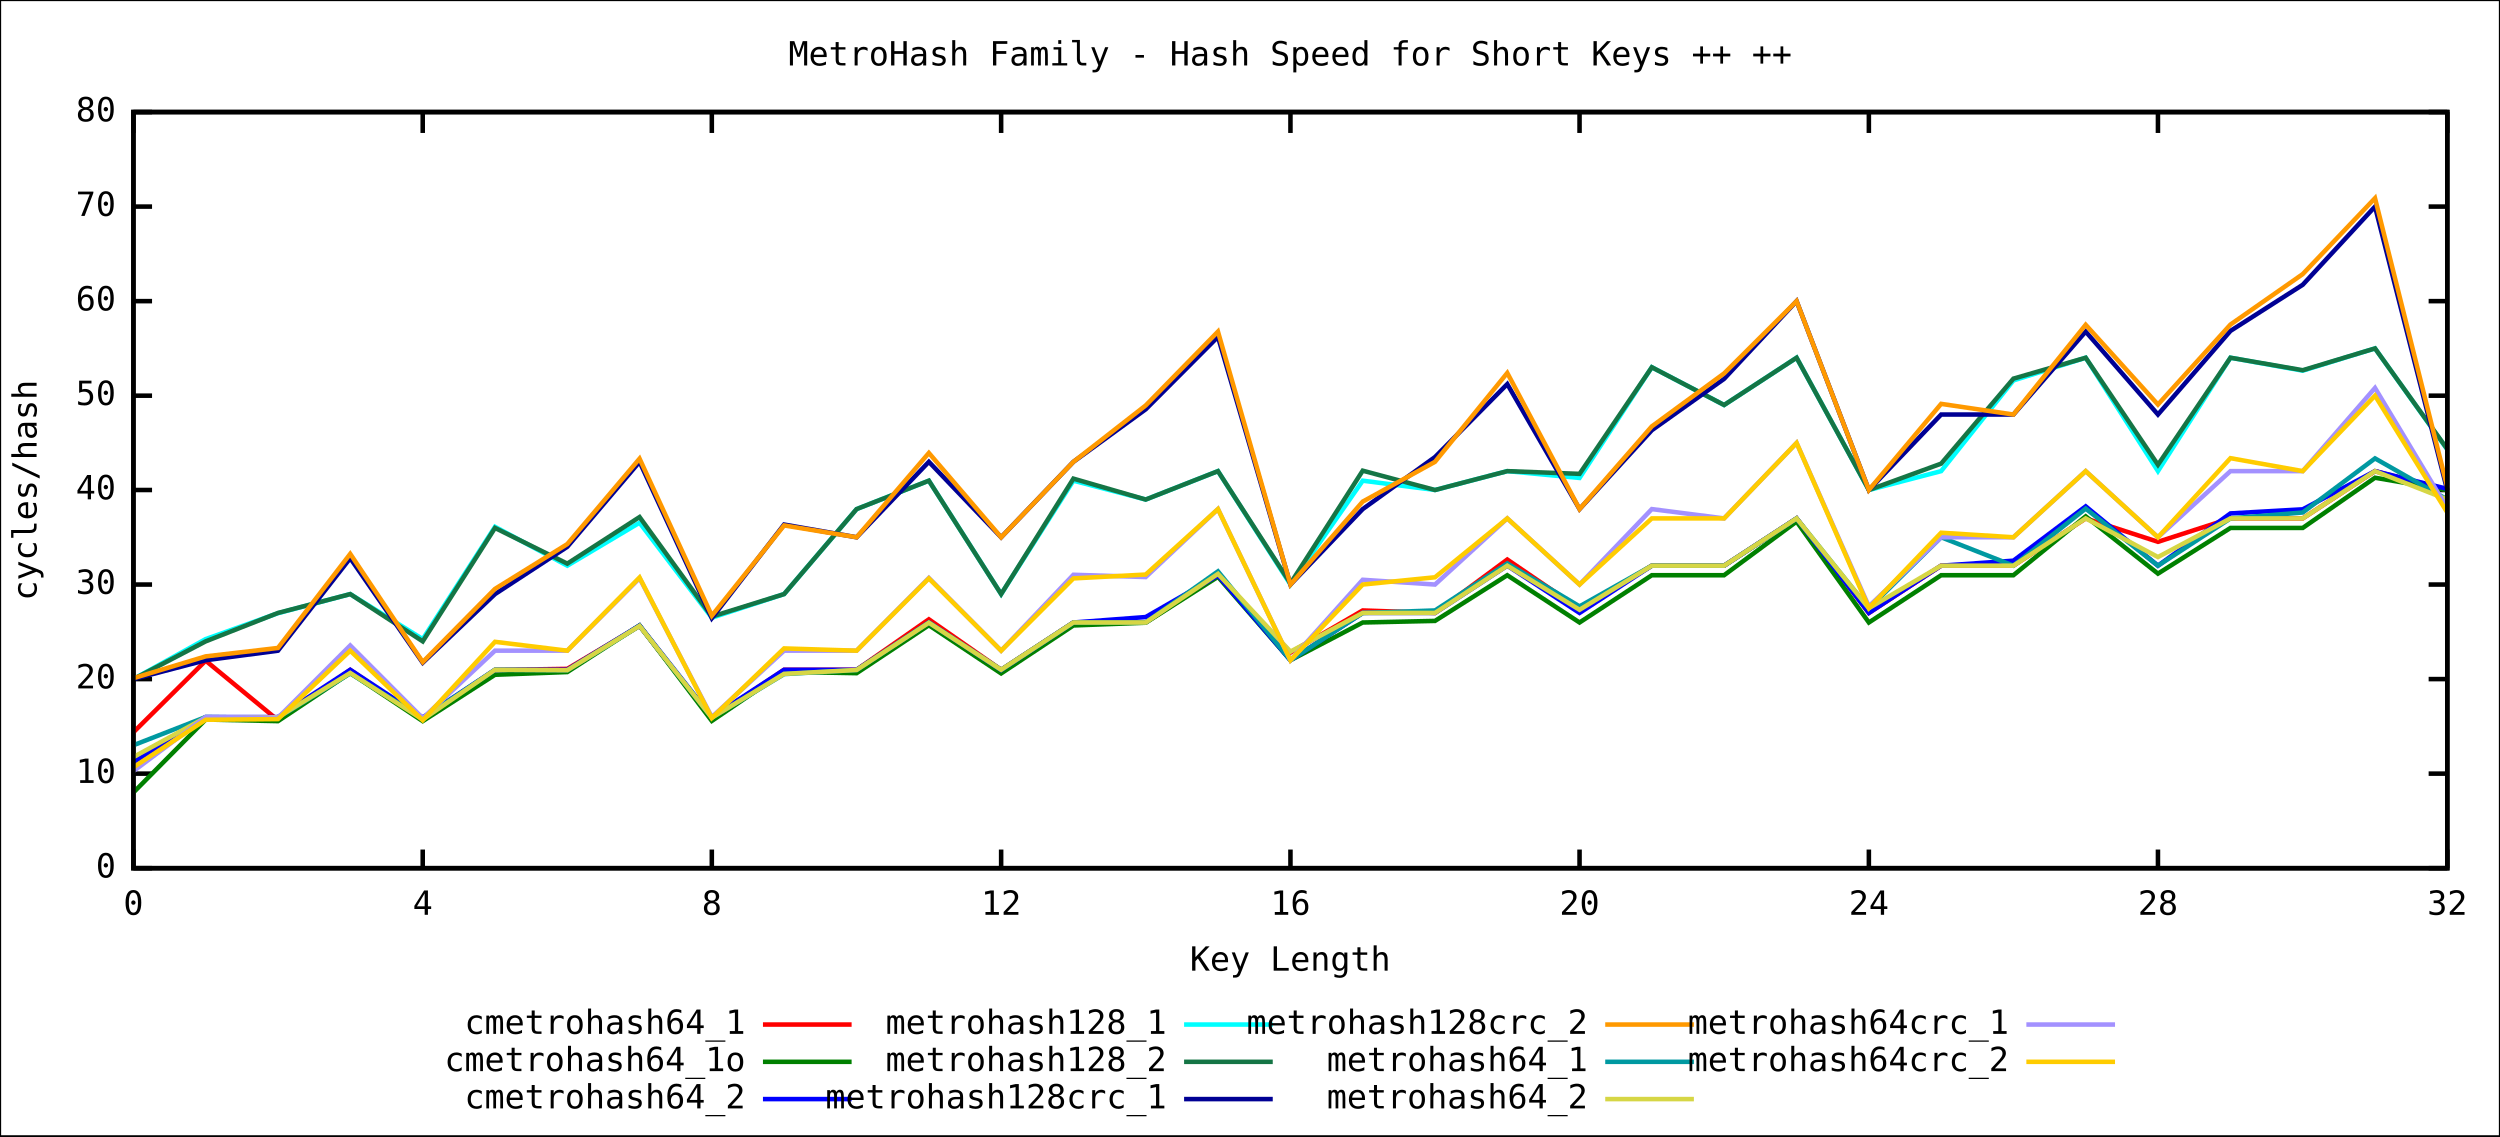
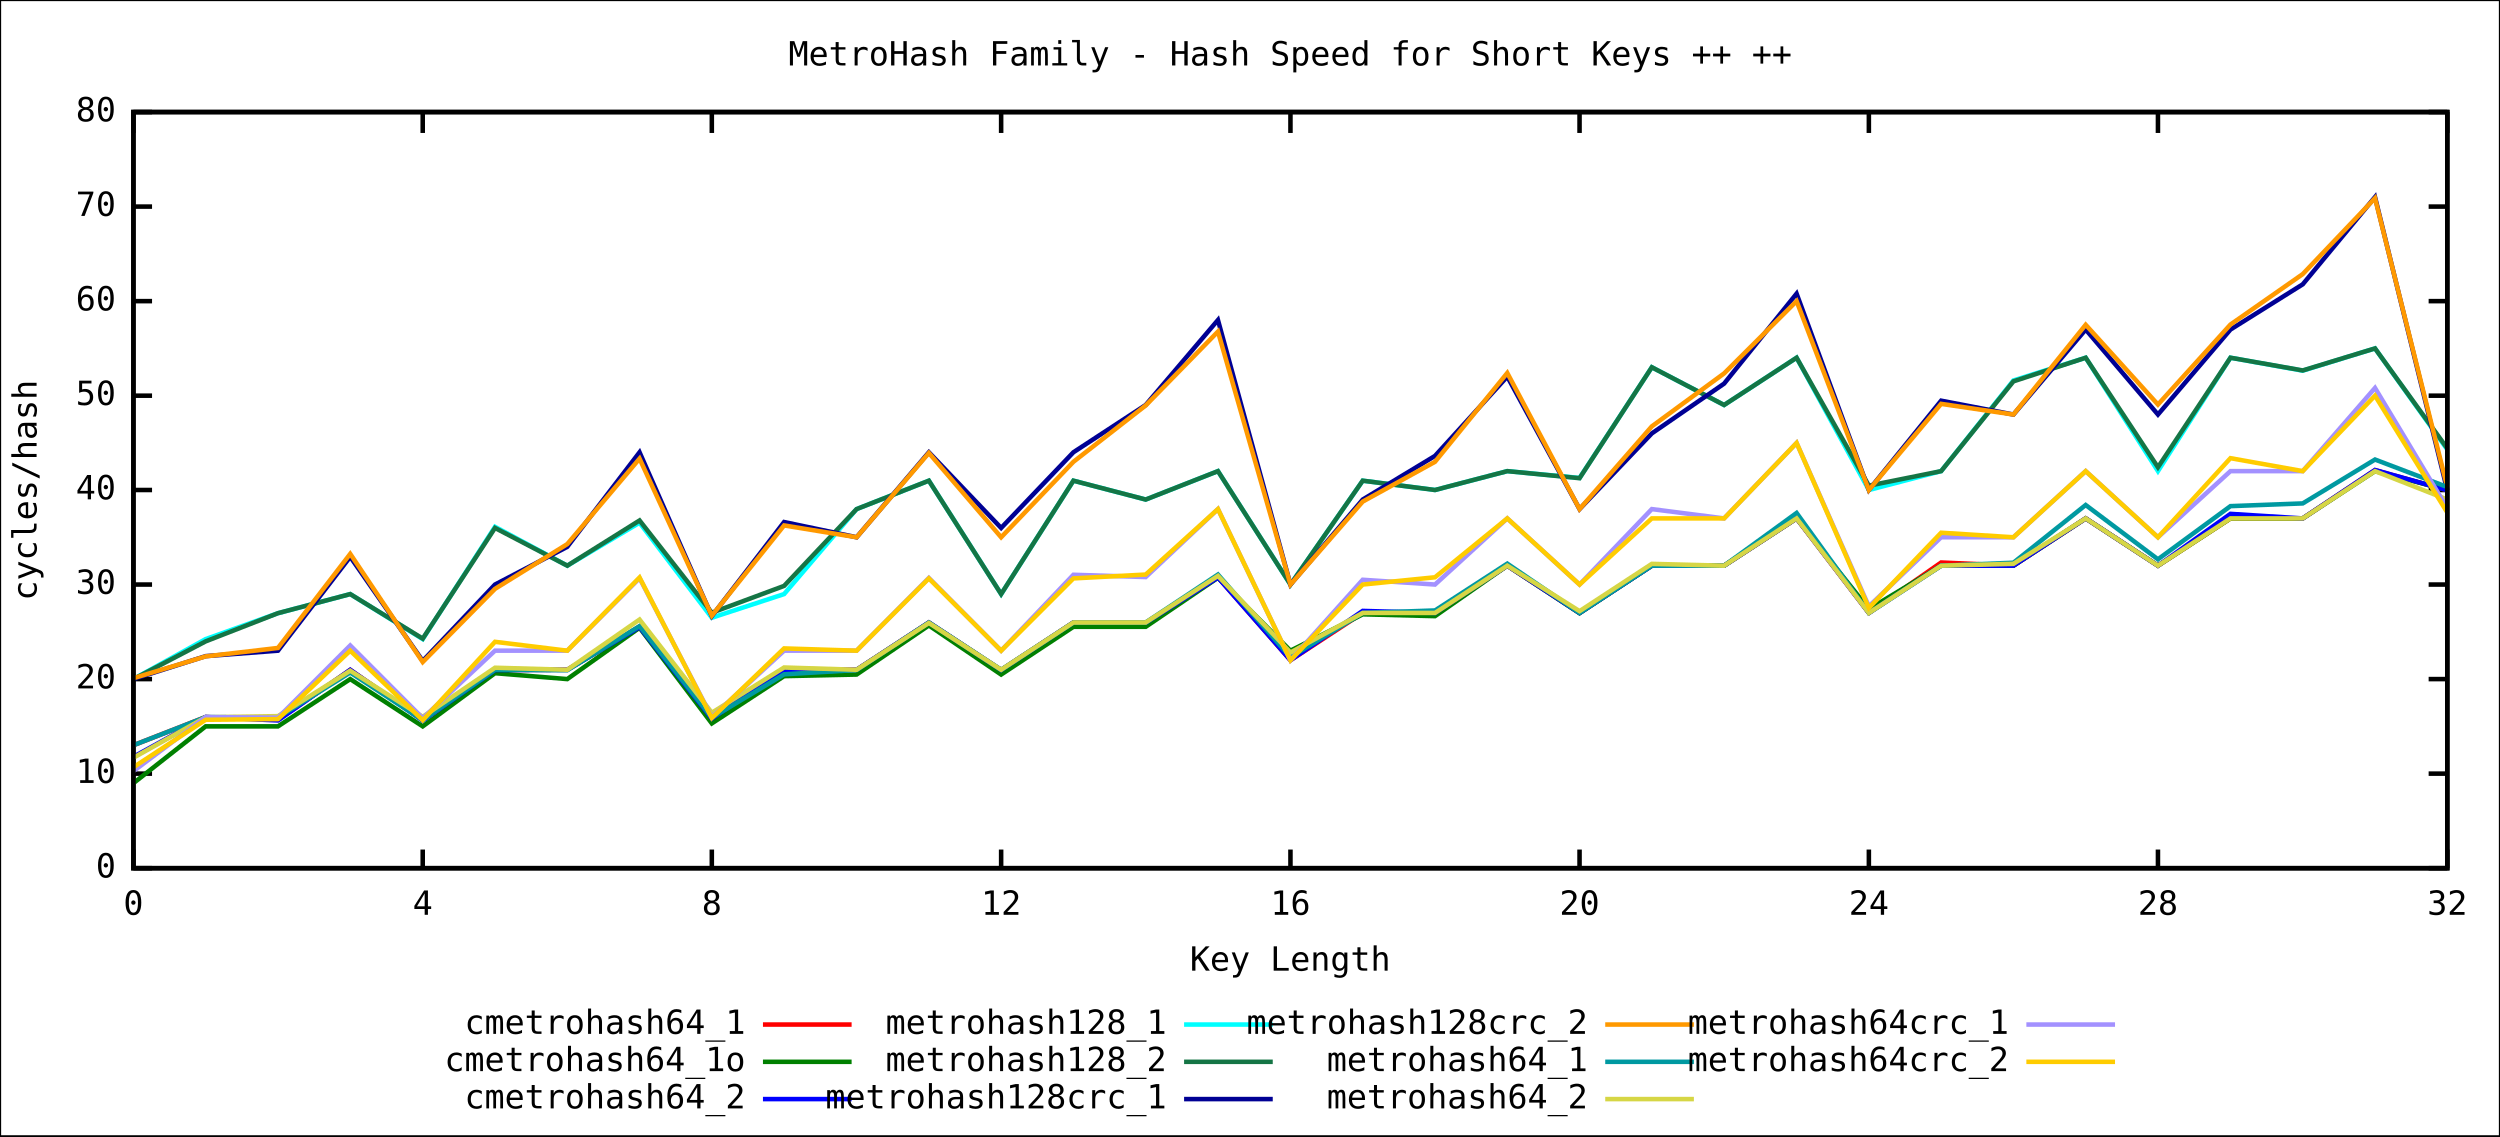
<svg xmlns="http://www.w3.org/2000/svg" xmlns:xlink="http://www.w3.org/1999/xlink" width="1100" height="500" viewBox="0 0 1100 500">
  <rect x="0" y="0" width="1100" height="500" fill="#ffffff" stroke="black" stroke-width="1" />
  <g id="gnuplot_canvas">
    <defs>
      <circle id="gpDot" r="0.5" stroke-width="0.5" />
      <path id="gpPt0" stroke-width="0.244" stroke="currentColor" d="M-1,0 h2 M0,-1 v2" />
      <path id="gpPt1" stroke-width="0.244" stroke="currentColor" d="M-1,-1 L1,1 M1,-1 L-1,1" />
      <path id="gpPt2" stroke-width="0.244" stroke="currentColor" d="M-1,0 L1,0 M0,-1 L0,1 M-1,-1 L1,1 M-1,1 L1,-1" />
      <rect id="gpPt3" stroke-width="0.244" stroke="currentColor" x="-1" y="-1" width="2" height="2" />
      <rect id="gpPt4" stroke-width="0.244" stroke="currentColor" fill="currentColor" x="-1" y="-1" width="2" height="2" />
      <circle id="gpPt5" stroke-width="0.244" stroke="currentColor" cx="0" cy="0" r="1" />
      <use xlink:href="#gpPt5" id="gpPt6" fill="currentColor" stroke="none" />
      <path id="gpPt7" stroke-width="0.244" stroke="currentColor" d="M0,-1.33 L-1.33,0.67 L1.33,0.67 z" />
      <use xlink:href="#gpPt7" id="gpPt8" fill="currentColor" stroke="none" />
      <use xlink:href="#gpPt7" id="gpPt9" stroke="currentColor" transform="rotate(180)" />
      <use xlink:href="#gpPt9" id="gpPt10" fill="currentColor" stroke="none" />
      <use xlink:href="#gpPt3" id="gpPt11" stroke="currentColor" transform="rotate(45)" />
      <use xlink:href="#gpPt11" id="gpPt12" fill="currentColor" stroke="none" />
    </defs>
    <g style="fill:none; color:white; stroke:currentColor; stroke-width:2.00; stroke-linecap:butt; stroke-linejoin:miter">
</g>
    <g style="fill:none; color:black; stroke:currentColor; stroke-width:2.00; stroke-linecap:butt; stroke-linejoin:miter">
      <path stroke="black" d="M58.7,382.0 L66.9,382.0 M1076.8,382.0 L1068.6,382.0  h0.01" />
      <g transform="translate(51.0,386.1)" style="stroke:none; fill:black; font-family:mono; font-size:11.00pt; text-anchor:end">
        <text> 0</text>
      </g>
      <path stroke="black" d="M58.7,340.4 L66.9,340.4 M1076.8,340.4 L1068.6,340.4  h0.01" />
      <g transform="translate(51.0,344.5)" style="stroke:none; fill:black; font-family:mono; font-size:11.00pt; text-anchor:end">
        <text> 10</text>
      </g>
      <path stroke="black" d="M58.7,298.8 L66.9,298.8 M1076.8,298.8 L1068.6,298.8  h0.01" />
      <g transform="translate(51.0,302.9)" style="stroke:none; fill:black; font-family:mono; font-size:11.00pt; text-anchor:end">
        <text> 20</text>
      </g>
      <path stroke="black" d="M58.7,257.2 L66.9,257.2 M1076.8,257.2 L1068.6,257.2  h0.01" />
      <g transform="translate(51.0,261.3)" style="stroke:none; fill:black; font-family:mono; font-size:11.00pt; text-anchor:end">
        <text> 30</text>
      </g>
      <path stroke="black" d="M58.7,215.6 L66.9,215.6 M1076.8,215.6 L1068.6,215.6  h0.01" />
      <g transform="translate(51.0,219.7)" style="stroke:none; fill:black; font-family:mono; font-size:11.00pt; text-anchor:end">
        <text> 40</text>
      </g>
      <path stroke="black" d="M58.7,174.1 L66.9,174.1 M1076.8,174.1 L1068.6,174.1  h0.01" />
      <g transform="translate(51.0,178.2)" style="stroke:none; fill:black; font-family:mono; font-size:11.00pt; text-anchor:end">
        <text> 50</text>
      </g>
      <path stroke="black" d="M58.7,132.5 L66.9,132.5 M1076.8,132.5 L1068.6,132.5  h0.01" />
      <g transform="translate(51.0,136.6)" style="stroke:none; fill:black; font-family:mono; font-size:11.00pt; text-anchor:end">
        <text> 60</text>
      </g>
      <path stroke="black" d="M58.7,90.9 L66.9,90.9 M1076.8,90.9 L1068.6,90.9  h0.01" />
      <g transform="translate(51.0,95.0)" style="stroke:none; fill:black; font-family:mono; font-size:11.00pt; text-anchor:end">
        <text> 70</text>
      </g>
      <path stroke="black" d="M58.7,49.3 L66.9,49.3 M1076.8,49.3 L1068.6,49.3  h0.01" />
      <g transform="translate(51.0,53.4)" style="stroke:none; fill:black; font-family:mono; font-size:11.00pt; text-anchor:end">
        <text> 80</text>
      </g>
      <path stroke="black" d="M58.7,382.0 L58.7,373.8 M58.7,49.3 L58.7,57.5  h0.01" />
      <g transform="translate(58.7,402.5)" style="stroke:none; fill:black; font-family:mono; font-size:11.00pt; text-anchor:middle">
        <text> 0</text>
      </g>
      <path stroke="black" d="M186.0,382.0 L186.0,373.8 M186.0,49.3 L186.0,57.5  h0.01" />
      <g transform="translate(186.0,402.5)" style="stroke:none; fill:black; font-family:mono; font-size:11.00pt; text-anchor:middle">
        <text> 4</text>
      </g>
      <path stroke="black" d="M313.2,382.0 L313.2,373.8 M313.2,49.3 L313.2,57.5  h0.01" />
      <g transform="translate(313.2,402.5)" style="stroke:none; fill:black; font-family:mono; font-size:11.00pt; text-anchor:middle">
        <text> 8</text>
      </g>
      <path stroke="black" d="M440.5,382.0 L440.5,373.8 M440.5,49.3 L440.5,57.5  h0.01" />
      <g transform="translate(440.5,402.5)" style="stroke:none; fill:black; font-family:mono; font-size:11.00pt; text-anchor:middle">
        <text> 12</text>
      </g>
      <path stroke="black" d="M567.8,382.0 L567.8,373.8 M567.8,49.3 L567.8,57.5  h0.01" />
      <g transform="translate(567.8,402.5)" style="stroke:none; fill:black; font-family:mono; font-size:11.00pt; text-anchor:middle">
        <text> 16</text>
      </g>
      <path stroke="black" d="M695.0,382.0 L695.0,373.8 M695.0,49.3 L695.0,57.5  h0.01" />
      <g transform="translate(695.0,402.5)" style="stroke:none; fill:black; font-family:mono; font-size:11.00pt; text-anchor:middle">
        <text> 20</text>
      </g>
      <path stroke="black" d="M822.3,382.0 L822.3,373.8 M822.3,49.3 L822.3,57.5  h0.01" />
      <g transform="translate(822.3,402.5)" style="stroke:none; fill:black; font-family:mono; font-size:11.00pt; text-anchor:middle">
        <text> 24</text>
      </g>
      <path stroke="black" d="M949.5,382.0 L949.5,373.8 M949.5,49.3 L949.5,57.5  h0.01" />
      <g transform="translate(949.5,402.5)" style="stroke:none; fill:black; font-family:mono; font-size:11.00pt; text-anchor:middle">
        <text> 28</text>
      </g>
      <path stroke="black" d="M1076.8,382.0 L1076.8,373.8 M1076.8,49.3 L1076.8,57.5  h0.01" />
      <g transform="translate(1076.8,402.5)" style="stroke:none; fill:black; font-family:mono; font-size:11.00pt; text-anchor:middle">
        <text> 32</text>
      </g>
      <path stroke="black" d="M58.7,49.3 L58.7,382.0 L1076.8,382.0 L1076.8,49.3 L58.7,49.3 Z  h0.01" />
      <g transform="translate(16.1,215.7) rotate(270)" style="stroke:none; fill:black; font-family:mono; font-size:11.00pt; text-anchor:middle">
        <text>cycles/hash</text>
      </g>
      <g transform="translate(567.7,427.1)" style="stroke:none; fill:black; font-family:mono; font-size:11.00pt; text-anchor:middle">
        <text>Key Length</text>
      </g>
      <g transform="translate(567.7,28.8)" style="stroke:none; fill:black; font-family:mono; font-size:11.00pt; text-anchor:middle">
        <text>MetroHash Family - Hash Speed for Short Keys <a href="MetroHash_Family.medium.svg">++</a>
          <a href="MetroHash_Family.long.svg">++</a>
        </text>
      </g>
    </g>
    <g id="cmetrohash64_1">
      <g style="fill:none; color:red; stroke:currentColor; stroke-width:2.00; stroke-linecap:butt; stroke-linejoin:miter">
        <g visibility="visible">
          <g transform="translate(328.0,454.9)" style="stroke:none; fill:black; font-family:mono; font-size:11.00pt; text-anchor:end">
            <text>cmetrohash64_1</text>
          </g>
          <path d="M335.7,450.8 L374.7,450.8  h0.01" />
        </g>
-         <path d="M58.7,322.2 L90.5,290.7 L122.3,316.9 L154.1,294.8 L186.0,316.6 L217.8,294.8 L249.6,294.3 L281.4,275.4    L313.2,316.1 L345.0,294.7 L376.9,294.7 L408.7,272.5 L440.5,294.7 L472.3,273.9 L504.1,273.9 L535.9,253.2    L567.8,287.1 L599.6,268.6 L631.4,269.7 L663.2,246.2 L695.0,267.9 L726.8,248.9 L758.6,248.9 L790.5,228.1    L822.3,269.7 L854.1,248.9 L885.9,248.9 L917.7,228.1 L949.5,238.4 L981.4,228.1 L1013.2,228.1 L1045.0,207.3    L1076.8,215.7  h0.01" />
+         <path d="M58.7,327.9 L90.5,315.5 L122.3,316.7 L154.1,294.8 L186.0,316.7 L217.8,294.8 L249.6,294.7 L281.4,275.7    L313.2,316.3 L345.0,294.7 L376.9,294.7 L408.7,273.9 L440.5,294.8 L472.3,273.9 L504.1,274.8 L535.9,254.0    L567.8,290.5 L599.6,269.7 L631.4,269.7 L663.2,248.9 L695.0,269.7 L726.8,248.9 L758.6,248.9 L790.5,228.1    L822.3,269.7 L854.1,247.5 L885.9,248.9 L917.7,228.1 L949.5,248.9 L981.4,228.1 L1013.2,228.1 L1045.0,206.9    L1076.8,215.7  h0.01" />
      </g>
    </g>
    <g id="cmetrohash64_1o">
      <g style="fill:none; color:green; stroke:currentColor; stroke-width:2.00; stroke-linecap:butt; stroke-linejoin:miter">
        <g visibility="visible">
          <g transform="translate(328.0,471.3)" style="stroke:none; fill:black; font-family:mono; font-size:11.00pt; text-anchor:end">
            <text>cmetrohash64_1o</text>
          </g>
          <path d="M335.7,467.2 L374.7,467.2  h0.01" />
        </g>
-         <path d="M58.7,348.7 L90.5,316.6 L122.3,317.3 L154.1,296.1 L186.0,317.3 L217.8,296.9 L249.6,295.7 L281.4,275.2    L313.2,317.2 L345.0,295.6 L376.9,296.2 L408.7,275.1 L440.5,296.3 L472.3,275.2 L504.1,274.0 L535.9,253.8    L567.8,290.5 L599.6,273.9 L631.4,273.2 L663.2,253.1 L695.0,273.9 L726.8,253.1 L758.6,253.1 L790.5,229.5    L822.3,273.9 L854.1,253.1 L885.9,253.1 L917.7,227.2 L949.5,252.4 L981.4,232.3 L1013.2,232.3 L1045.0,210.2    L1076.8,215.7  h0.01" />
+         <path d="M58.7,344.6 L90.5,319.6 L122.3,319.6 L154.1,298.8 L186.0,319.6 L217.8,296.2 L249.6,298.8 L281.4,276.2    L313.2,318.3 L345.0,297.5 L376.9,296.8 L408.7,275.2 L440.5,296.8 L472.3,275.8 L504.1,275.8 L535.9,254.2    L567.8,286.3 L599.6,270.3 L631.4,271.1 L663.2,248.9 L695.0,269.8 L726.8,248.9 L758.6,248.9 L790.5,228.1    L822.3,268.0 L854.1,248.9 L885.9,248.9 L917.7,228.1 L949.5,248.9 L981.4,228.1 L1013.2,228.1 L1045.0,207.3    L1076.8,215.6  h0.01" />
      </g>
    </g>
    <g id="cmetrohash64_2">
      <g style="fill:none; color:blue; stroke:currentColor; stroke-width:2.00; stroke-linecap:butt; stroke-linejoin:miter">
        <g visibility="visible">
          <g transform="translate(328.0,487.7)" style="stroke:none; fill:black; font-family:mono; font-size:11.00pt; text-anchor:end">
            <text>cmetrohash64_2</text>
          </g>
          <path d="M335.7,483.6 L374.7,483.6  h0.01" />
        </g>
-         <path d="M58.7,335.4 L90.5,315.5 L122.3,315.5 L154.1,294.7 L186.0,315.7 L217.8,294.7 L249.6,294.7 L281.4,275.2    L313.2,315.5 L345.0,294.7 L376.9,294.7 L408.7,273.9 L440.5,294.8 L472.3,273.9 L504.1,271.5 L535.9,253.2    L567.8,290.5 L599.6,269.7 L631.4,269.7 L663.2,248.9 L695.0,269.7 L726.8,248.9 L758.6,248.9 L790.5,228.1    L822.3,269.7 L854.1,248.9 L885.9,246.7 L917.7,222.8 L949.5,248.9 L981.4,225.9 L1013.2,224.1 L1045.0,207.3    L1076.8,215.1  h0.01" />
+         <path d="M58.7,333.0 L90.5,315.5 L122.3,317.0 L154.1,294.7 L186.0,317.1 L217.8,294.8 L249.6,294.7 L281.4,275.9    L313.2,316.2 L345.0,294.7 L376.9,294.7 L408.7,273.9 L440.5,294.8 L472.3,273.9 L504.1,274.0 L535.9,254.1    L567.8,290.5 L599.6,268.8 L631.4,269.7 L663.2,248.9 L695.0,269.7 L726.8,248.9 L758.6,248.9 L790.5,228.1    L822.3,269.7 L854.1,248.9 L885.9,248.9 L917.7,228.1 L949.5,248.9 L981.4,226.1 L1013.2,228.1 L1045.0,206.8    L1076.8,215.7  h0.01" />
      </g>
    </g>
    <g id="metrohash128_1">
      <g style="fill:none; color:cyan; stroke:currentColor; stroke-width:2.00; stroke-linecap:butt; stroke-linejoin:miter">
        <g visibility="visible">
          <g transform="translate(513.3,454.9)" style="stroke:none; fill:black; font-family:mono; font-size:11.00pt; text-anchor:end">
            <text>metrohash128_1</text>
          </g>
          <path d="M521.0,450.8 L560.0,450.8  h0.01" />
        </g>
        <path d="M58.7,298.8 L90.5,281.2 L122.3,269.8 L154.1,261.4 L186.0,281.2 L217.8,231.8 L249.6,248.9 L281.4,230.0    L313.2,271.8 L345.0,261.4 L376.9,224.0 L408.7,211.5 L440.5,261.4 L472.3,211.5 L504.1,219.8 L535.9,207.3    L567.8,257.2 L599.6,211.5 L631.4,215.6 L663.2,207.3 L695.0,210.3 L726.8,161.6 L758.6,178.2 L790.5,157.4    L822.3,215.6 L854.1,207.3 L885.9,167.4 L917.7,157.4 L949.5,207.3 L981.4,157.4 L1013.2,163.1 L1045.0,153.3    L1076.8,197.8  h0.01" />
      </g>
    </g>
    <g id="metrohash128_2">
      <g style="fill:none; color:#157545; stroke:currentColor; stroke-width:2.00; stroke-linecap:butt; stroke-linejoin:miter">
        <g visibility="visible">
          <g transform="translate(513.3,471.3)" style="stroke:none; fill:black; font-family:mono; font-size:11.00pt; text-anchor:end">
            <text>metrohash128_2</text>
          </g>
          <path d="M521.0,467.2 L560.0,467.2  h0.01" />
        </g>
-         <path d="M58.7,298.8 L90.5,282.2 L122.3,269.7 L154.1,261.4 L186.0,282.2 L217.8,232.3 L249.6,248.0 L281.4,227.5    L313.2,271.3 L345.0,261.4 L376.9,224.0 L408.7,211.5 L440.5,261.4 L472.3,210.6 L504.1,219.8 L535.9,207.3    L567.8,256.7 L599.6,207.1 L631.4,215.6 L663.2,207.3 L695.0,208.5 L726.8,161.6 L758.6,178.2 L790.5,157.4    L822.3,215.6 L854.1,204.0 L885.9,166.6 L917.7,157.4 L949.5,204.5 L981.4,157.4 L1013.2,162.9 L1045.0,153.3    L1076.8,197.6  h0.01" />
+         <path d="M58.7,298.8 L90.5,282.2 L122.3,269.8 L154.1,261.4 L186.0,281.0 L217.8,232.3 L249.6,248.9 L281.4,229.0    L313.2,269.6 L345.0,257.8 L376.9,224.0 L408.7,211.5 L440.5,261.4 L472.3,211.5 L504.1,219.8 L535.9,207.3    L567.8,257.2 L599.6,211.5 L631.4,215.6 L663.2,207.3 L695.0,210.4 L726.8,161.6 L758.6,178.2 L790.5,157.4    L822.3,213.7 L854.1,207.3 L885.9,167.8 L917.7,157.4 L949.5,205.6 L981.4,157.4 L1013.2,163.0 L1045.0,153.3    L1076.8,197.3  h0.01" />
      </g>
    </g>
    <g id="metrohash128crc_1">
      <g style="fill:none; color:#000094; stroke:currentColor; stroke-width:2.00; stroke-linecap:butt; stroke-linejoin:miter">
        <g visibility="visible">
          <g transform="translate(513.3,487.7)" style="stroke:none; fill:black; font-family:mono; font-size:11.00pt; text-anchor:end">
            <text>metrohash128crc_1</text>
          </g>
          <path d="M521.0,483.6 L560.0,483.6  h0.01" />
        </g>
-         <path d="M58.7,298.8 L90.5,290.5 L122.3,286.3 L154.1,245.6 L186.0,291.6 L217.8,261.4 L249.6,240.6 L281.4,203.2    L313.2,272.0 L345.0,230.8 L376.9,236.4 L408.7,203.2 L440.5,236.4 L472.3,203.2 L504.1,180.1 L535.9,148.2    L567.8,257.2 L599.6,224.0 L631.4,201.1 L663.2,169.0 L695.0,224.0 L726.8,189.3 L758.6,166.7 L790.5,132.5    L822.3,215.6 L854.1,182.4 L885.9,182.4 L917.7,145.9 L949.5,182.4 L981.4,145.6 L1013.2,125.3 L1045.0,90.9    L1076.8,215.7  h0.01" />
+         <path d="M58.7,298.8 L90.5,288.7 L122.3,286.3 L154.1,245.0 L186.0,290.8 L217.8,257.2 L249.6,240.6 L281.4,199.0    L313.2,271.1 L345.0,229.7 L376.9,236.4 L408.7,199.0 L440.5,232.3 L472.3,199.0 L504.1,178.2 L535.9,140.8    L567.8,257.2 L599.6,219.8 L631.4,200.6 L663.2,165.7 L695.0,224.0 L726.8,190.7 L758.6,168.8 L790.5,129.2    L822.3,215.6 L854.1,176.3 L885.9,182.4 L917.7,145.0 L949.5,182.4 L981.4,145.0 L1013.2,125.1 L1045.0,86.7    L1076.8,215.7  h0.01" />
      </g>
    </g>
    <g id="metrohash128crc_2">
      <g style="fill:none; color:#FF9900; stroke:currentColor; stroke-width:2.00; stroke-linecap:butt; stroke-linejoin:miter">
        <g visibility="visible">
          <g transform="translate(698.6,454.9)" style="stroke:none; fill:black; font-family:mono; font-size:11.00pt; text-anchor:end">
            <text>metrohash128crc_2</text>
          </g>
          <path d="M706.3,450.8 L745.3,450.8  h0.01" />
        </g>
        <path d="M58.7,298.4 L90.5,288.8 L122.3,285.1 L154.1,243.7 L186.0,291.3 L217.8,259.1 L249.6,239.4 L281.4,201.8    L313.2,270.9 L345.0,231.2 L376.9,236.4 L408.7,199.3 L440.5,236.4 L472.3,203.2 L504.1,178.4 L535.9,145.9    L567.8,257.2 L599.6,220.7 L631.4,203.2 L663.2,164.1 L695.0,224.0 L726.8,187.6 L758.6,164.3 L790.5,132.5    L822.3,215.6 L854.1,177.7 L885.9,182.4 L917.7,142.9 L949.5,178.0 L981.4,142.8 L1013.2,120.6 L1045.0,87.2    L1076.8,214.3  h0.01" />
      </g>
    </g>
    <g id="metrohash64_1">
      <g style="fill:none; color:#0099A1; stroke:currentColor; stroke-width:2.00; stroke-linecap:butt; stroke-linejoin:miter">
        <g visibility="visible">
          <g transform="translate(698.6,471.3)" style="stroke:none; fill:black; font-family:mono; font-size:11.00pt; text-anchor:end">
            <text>metrohash64_1</text>
          </g>
          <path d="M706.3,467.2 L745.3,467.2  h0.01" />
        </g>
-         <path d="M58.7,327.9 L90.5,315.5 L122.3,315.8 L154.1,296.3 L186.0,316.0 L217.8,294.7 L249.6,294.9 L281.4,275.4    L313.2,315.8 L345.0,296.6 L376.9,294.8 L408.7,273.9 L440.5,294.7 L472.3,273.9 L504.1,273.9 L535.9,251.4    L567.8,290.5 L599.6,269.7 L631.4,268.6 L663.2,247.9 L695.0,266.8 L726.8,248.9 L758.6,248.9 L790.5,228.1    L822.3,267.7 L854.1,236.4 L885.9,248.9 L917.7,223.8 L949.5,248.9 L981.4,228.1 L1013.2,225.5 L1045.0,201.7    L1076.8,219.8  h0.01" />
+         <path d="M58.7,327.9 L90.5,315.5 L122.3,315.7 L154.1,295.9 L186.0,316.9 L217.8,294.7 L249.6,294.9 L281.4,275.5    L313.2,315.8 L345.0,296.7 L376.9,294.8 L408.7,273.9 L440.5,294.7 L472.3,273.9 L504.1,273.9 L535.9,252.8    L567.8,289.2 L599.6,269.7 L631.4,268.6 L663.2,248.0 L695.0,269.7 L726.8,248.9 L758.6,248.9 L790.5,225.7    L822.3,269.7 L854.1,248.9 L885.9,247.6 L917.7,222.2 L949.5,246.1 L981.4,222.7 L1013.2,221.5 L1045.0,202.2    L1076.8,214.3  h0.01" />
      </g>
    </g>
    <g id="metrohash64_2">
      <g style="fill:none; color:#D6D645; stroke:currentColor; stroke-width:2.00; stroke-linecap:butt; stroke-linejoin:miter">
        <g visibility="visible">
          <g transform="translate(698.6,487.7)" style="stroke:none; fill:black; font-family:mono; font-size:11.00pt; text-anchor:end">
            <text>metrohash64_2</text>
          </g>
          <path d="M706.3,483.6 L745.3,483.6  h0.01" />
        </g>
-         <path d="M58.7,333.1 L90.5,315.7 L122.3,315.6 L154.1,296.1 L186.0,316.6 L217.8,294.7 L249.6,294.9 L281.4,275.4    L313.2,315.8 L345.0,296.5 L376.9,294.8 L408.7,274.0 L440.5,294.7 L472.3,273.9 L504.1,273.9 L535.9,252.5    L567.8,286.7 L599.6,269.7 L631.4,269.7 L663.2,248.9 L695.0,268.3 L726.8,248.9 L758.6,248.9 L790.5,228.1    L822.3,267.6 L854.1,248.9 L885.9,248.9 L917.7,228.1 L949.5,245.1 L981.4,228.1 L1013.2,228.1 L1045.0,207.3    L1076.8,219.8  h0.01" />
+         <path d="M58.7,333.4 L90.5,315.6 L122.3,315.1 L154.1,295.1 L186.0,315.4 L217.8,293.8 L249.6,294.7 L281.4,272.6    L313.2,313.6 L345.0,293.7 L376.9,294.7 L408.7,274.1 L440.5,294.7 L472.3,273.9 L504.1,273.9 L535.9,253.4    L567.8,287.1 L599.6,269.7 L631.4,269.7 L663.2,248.9 L695.0,268.9 L726.8,248.1 L758.6,248.9 L790.5,228.1    L822.3,269.7 L854.1,248.9 L885.9,248.1 L917.7,228.1 L949.5,248.9 L981.4,228.1 L1013.2,228.1 L1045.0,207.3    L1076.8,219.8  h0.01" />
      </g>
    </g>
    <g id="metrohash64crc_1">
      <g style="fill:none; color:#A391FF; stroke:currentColor; stroke-width:2.00; stroke-linecap:butt; stroke-linejoin:miter">
        <g visibility="visible">
          <g transform="translate(883.9,454.9)" style="stroke:none; fill:black; font-family:mono; font-size:11.00pt; text-anchor:end">
            <text>metrohash64crc_1</text>
          </g>
          <path d="M891.6,450.8 L930.6,450.8  h0.01" />
        </g>
        <path d="M58.7,339.3 L90.5,315.5 L122.3,315.8 L154.1,284.0 L186.0,316.0 L217.8,286.3 L249.6,286.3 L281.4,254.4    L313.2,315.5 L345.0,286.3 L376.9,286.3 L408.7,254.3 L440.5,286.3 L472.3,252.9 L504.1,253.9 L535.9,224.0    L567.8,290.5 L599.6,255.1 L631.4,257.2 L663.2,228.1 L695.0,257.2 L726.8,224.0 L758.6,228.1 L790.5,194.9    L822.3,266.8 L854.1,236.4 L885.9,236.4 L917.7,207.3 L949.5,236.4 L981.4,207.3 L1013.2,207.3 L1045.0,170.7    L1076.8,223.6  h0.01" />
      </g>
    </g>
    <g id="metrohash64crc_2">
      <g style="fill:none; color:#FFCC00; stroke:currentColor; stroke-width:2.00; stroke-linecap:butt; stroke-linejoin:miter">
        <g visibility="visible">
          <g transform="translate(883.9,471.3)" style="stroke:none; fill:black; font-family:mono; font-size:11.00pt; text-anchor:end">
            <text>metrohash64crc_2</text>
          </g>
          <path d="M891.6,467.2 L930.6,467.2  h0.01" />
        </g>
        <path d="M58.7,337.6 L90.5,316.7 L122.3,316.4 L154.1,286.3 L186.0,316.9 L217.8,282.4 L249.6,286.3 L281.4,254.1    L313.2,315.9 L345.0,285.3 L376.9,286.3 L408.7,254.5 L440.5,286.3 L472.3,254.5 L504.1,252.8 L535.9,224.0    L567.8,290.5 L599.6,257.2 L631.4,254.0 L663.2,228.1 L695.0,257.2 L726.8,228.1 L758.6,228.1 L790.5,194.9    L822.3,267.5 L854.1,234.4 L885.9,236.4 L917.7,207.3 L949.5,236.4 L981.4,201.6 L1013.2,207.3 L1045.0,174.1    L1076.8,225.5  h0.01" />
      </g>
    </g>
    <g style="fill:none; color:black; stroke:currentColor; stroke-width:2.00; stroke-linecap:butt; stroke-linejoin:miter">
      <path stroke="black" d="M58.7,49.3 L58.7,382.0 L1076.8,382.0 L1076.8,49.3 L58.7,49.3 Z  h0.01" />
    </g>
  </g>
  <text id="coord_text" text-anchor="start" pointer-events="none" font-size="12" font-family="Arial" visibility="hidden"> </text>
</svg>
